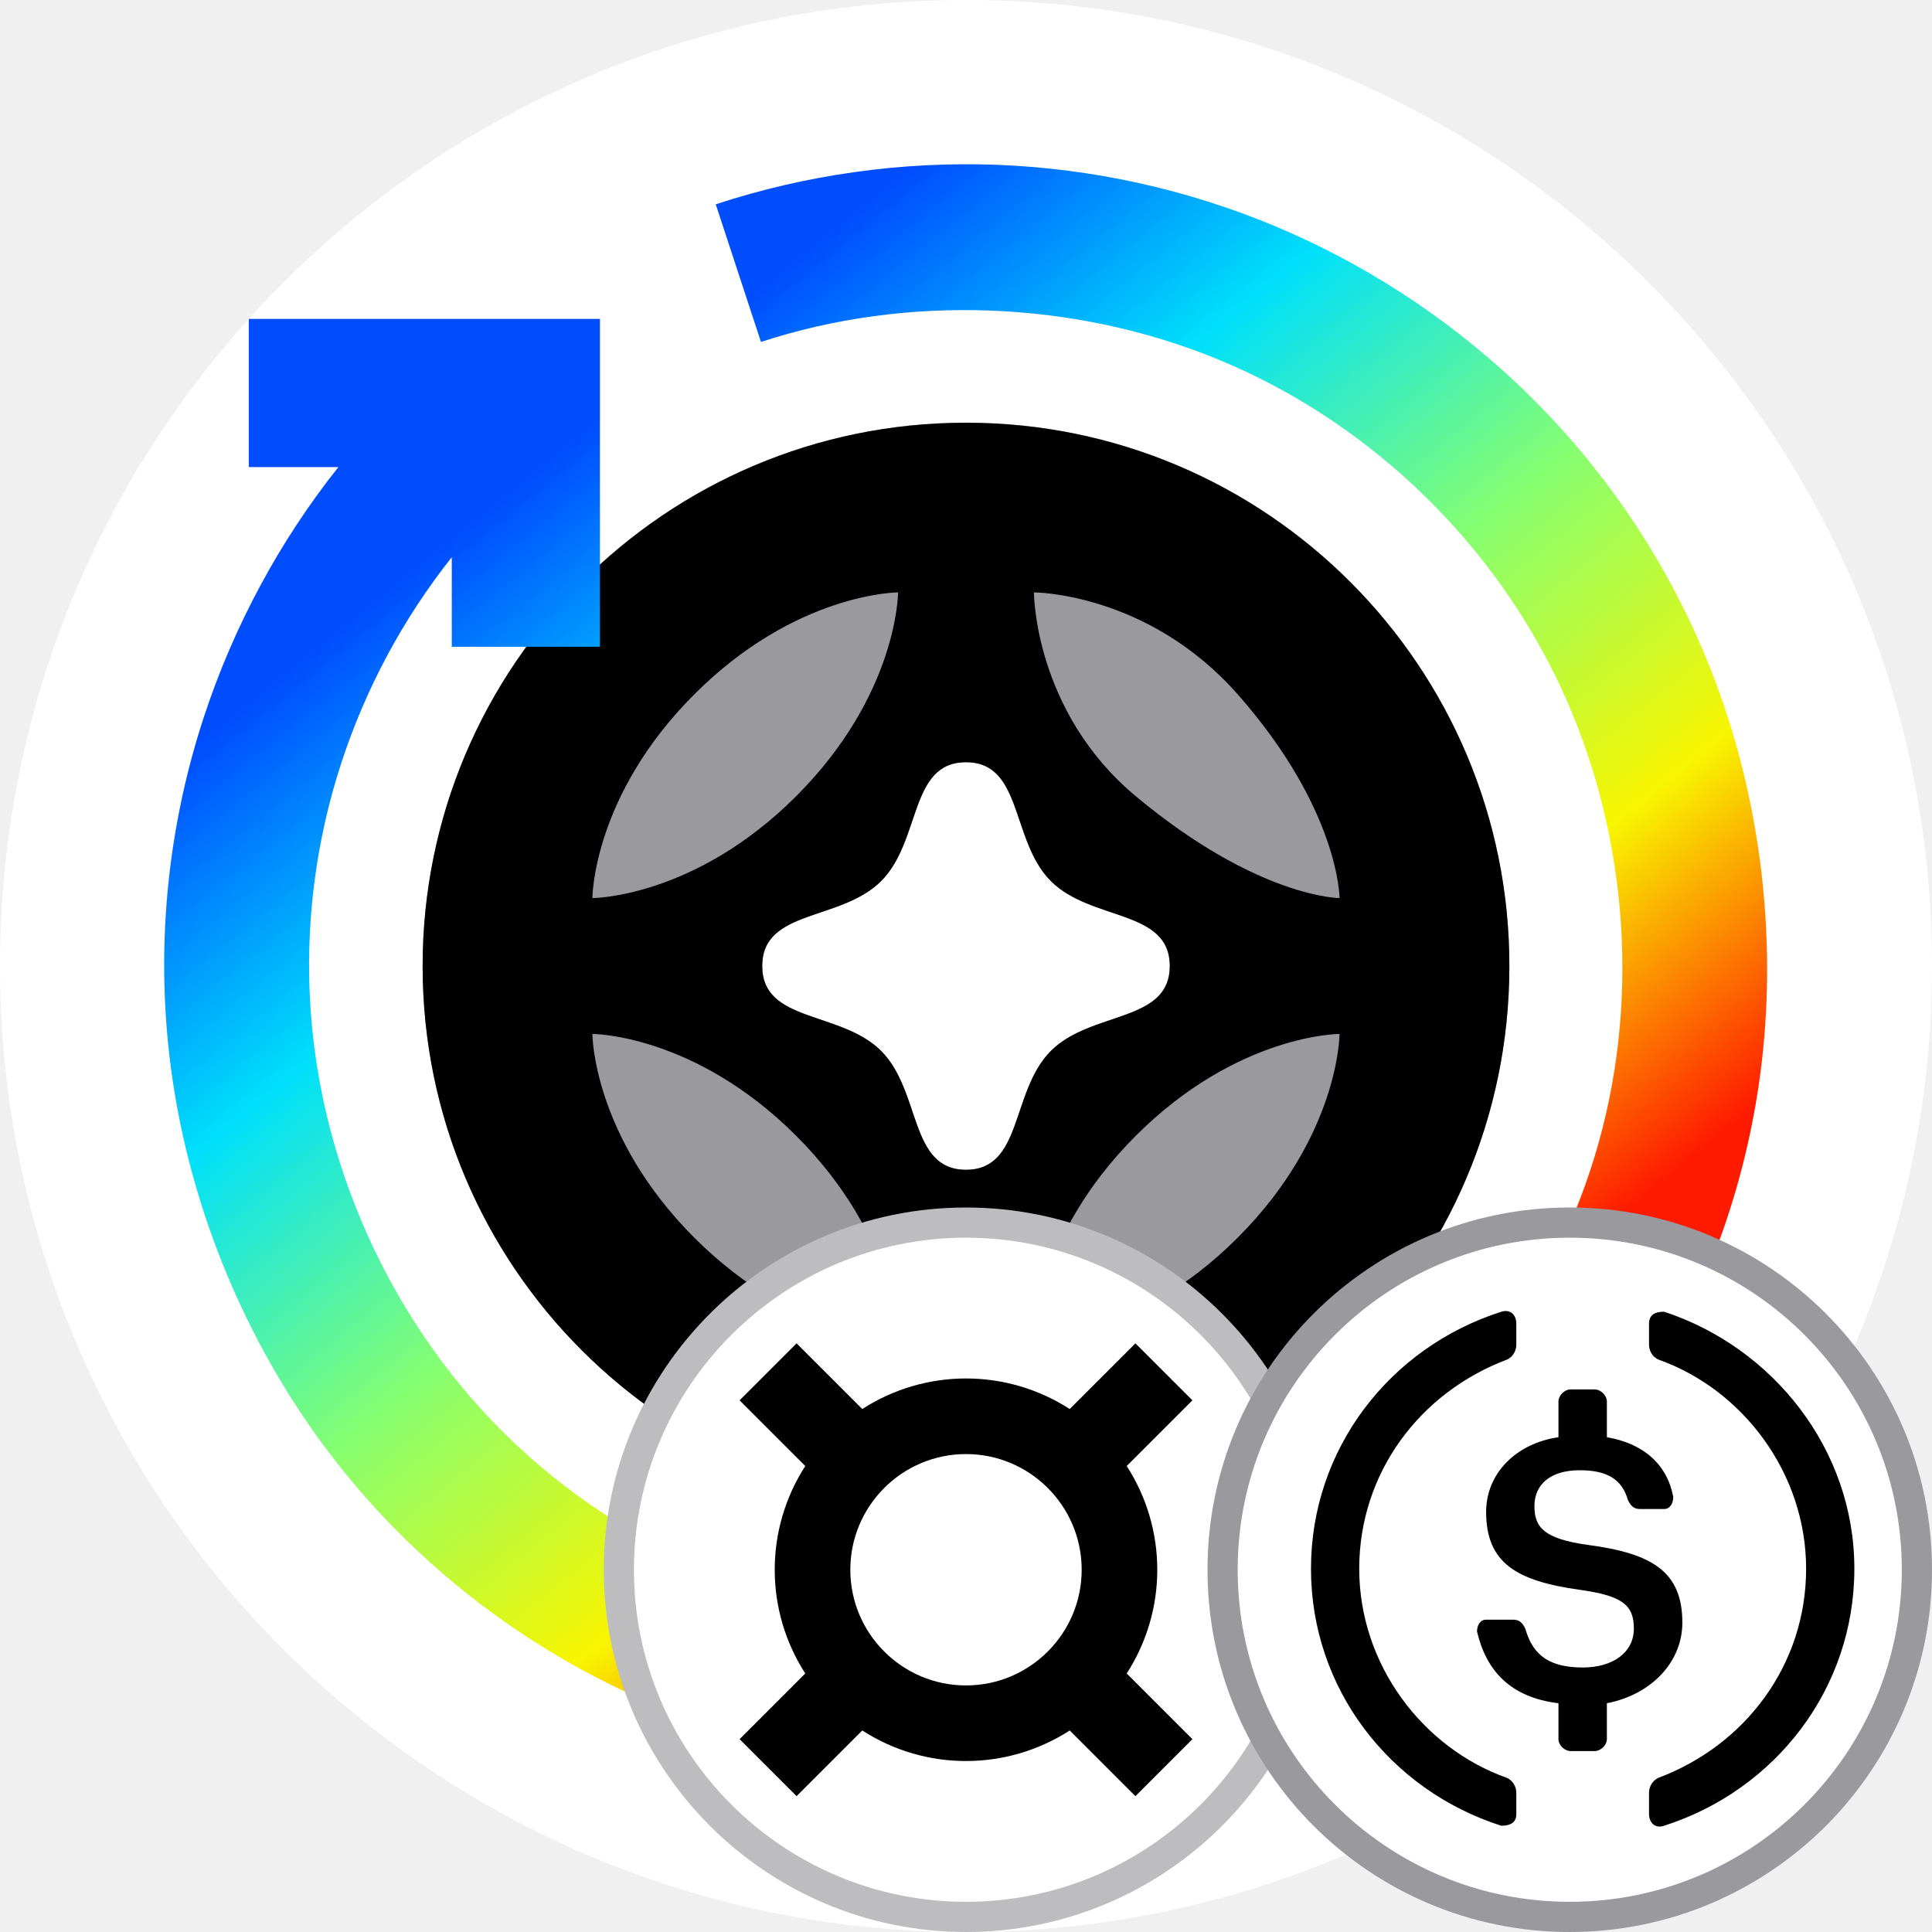
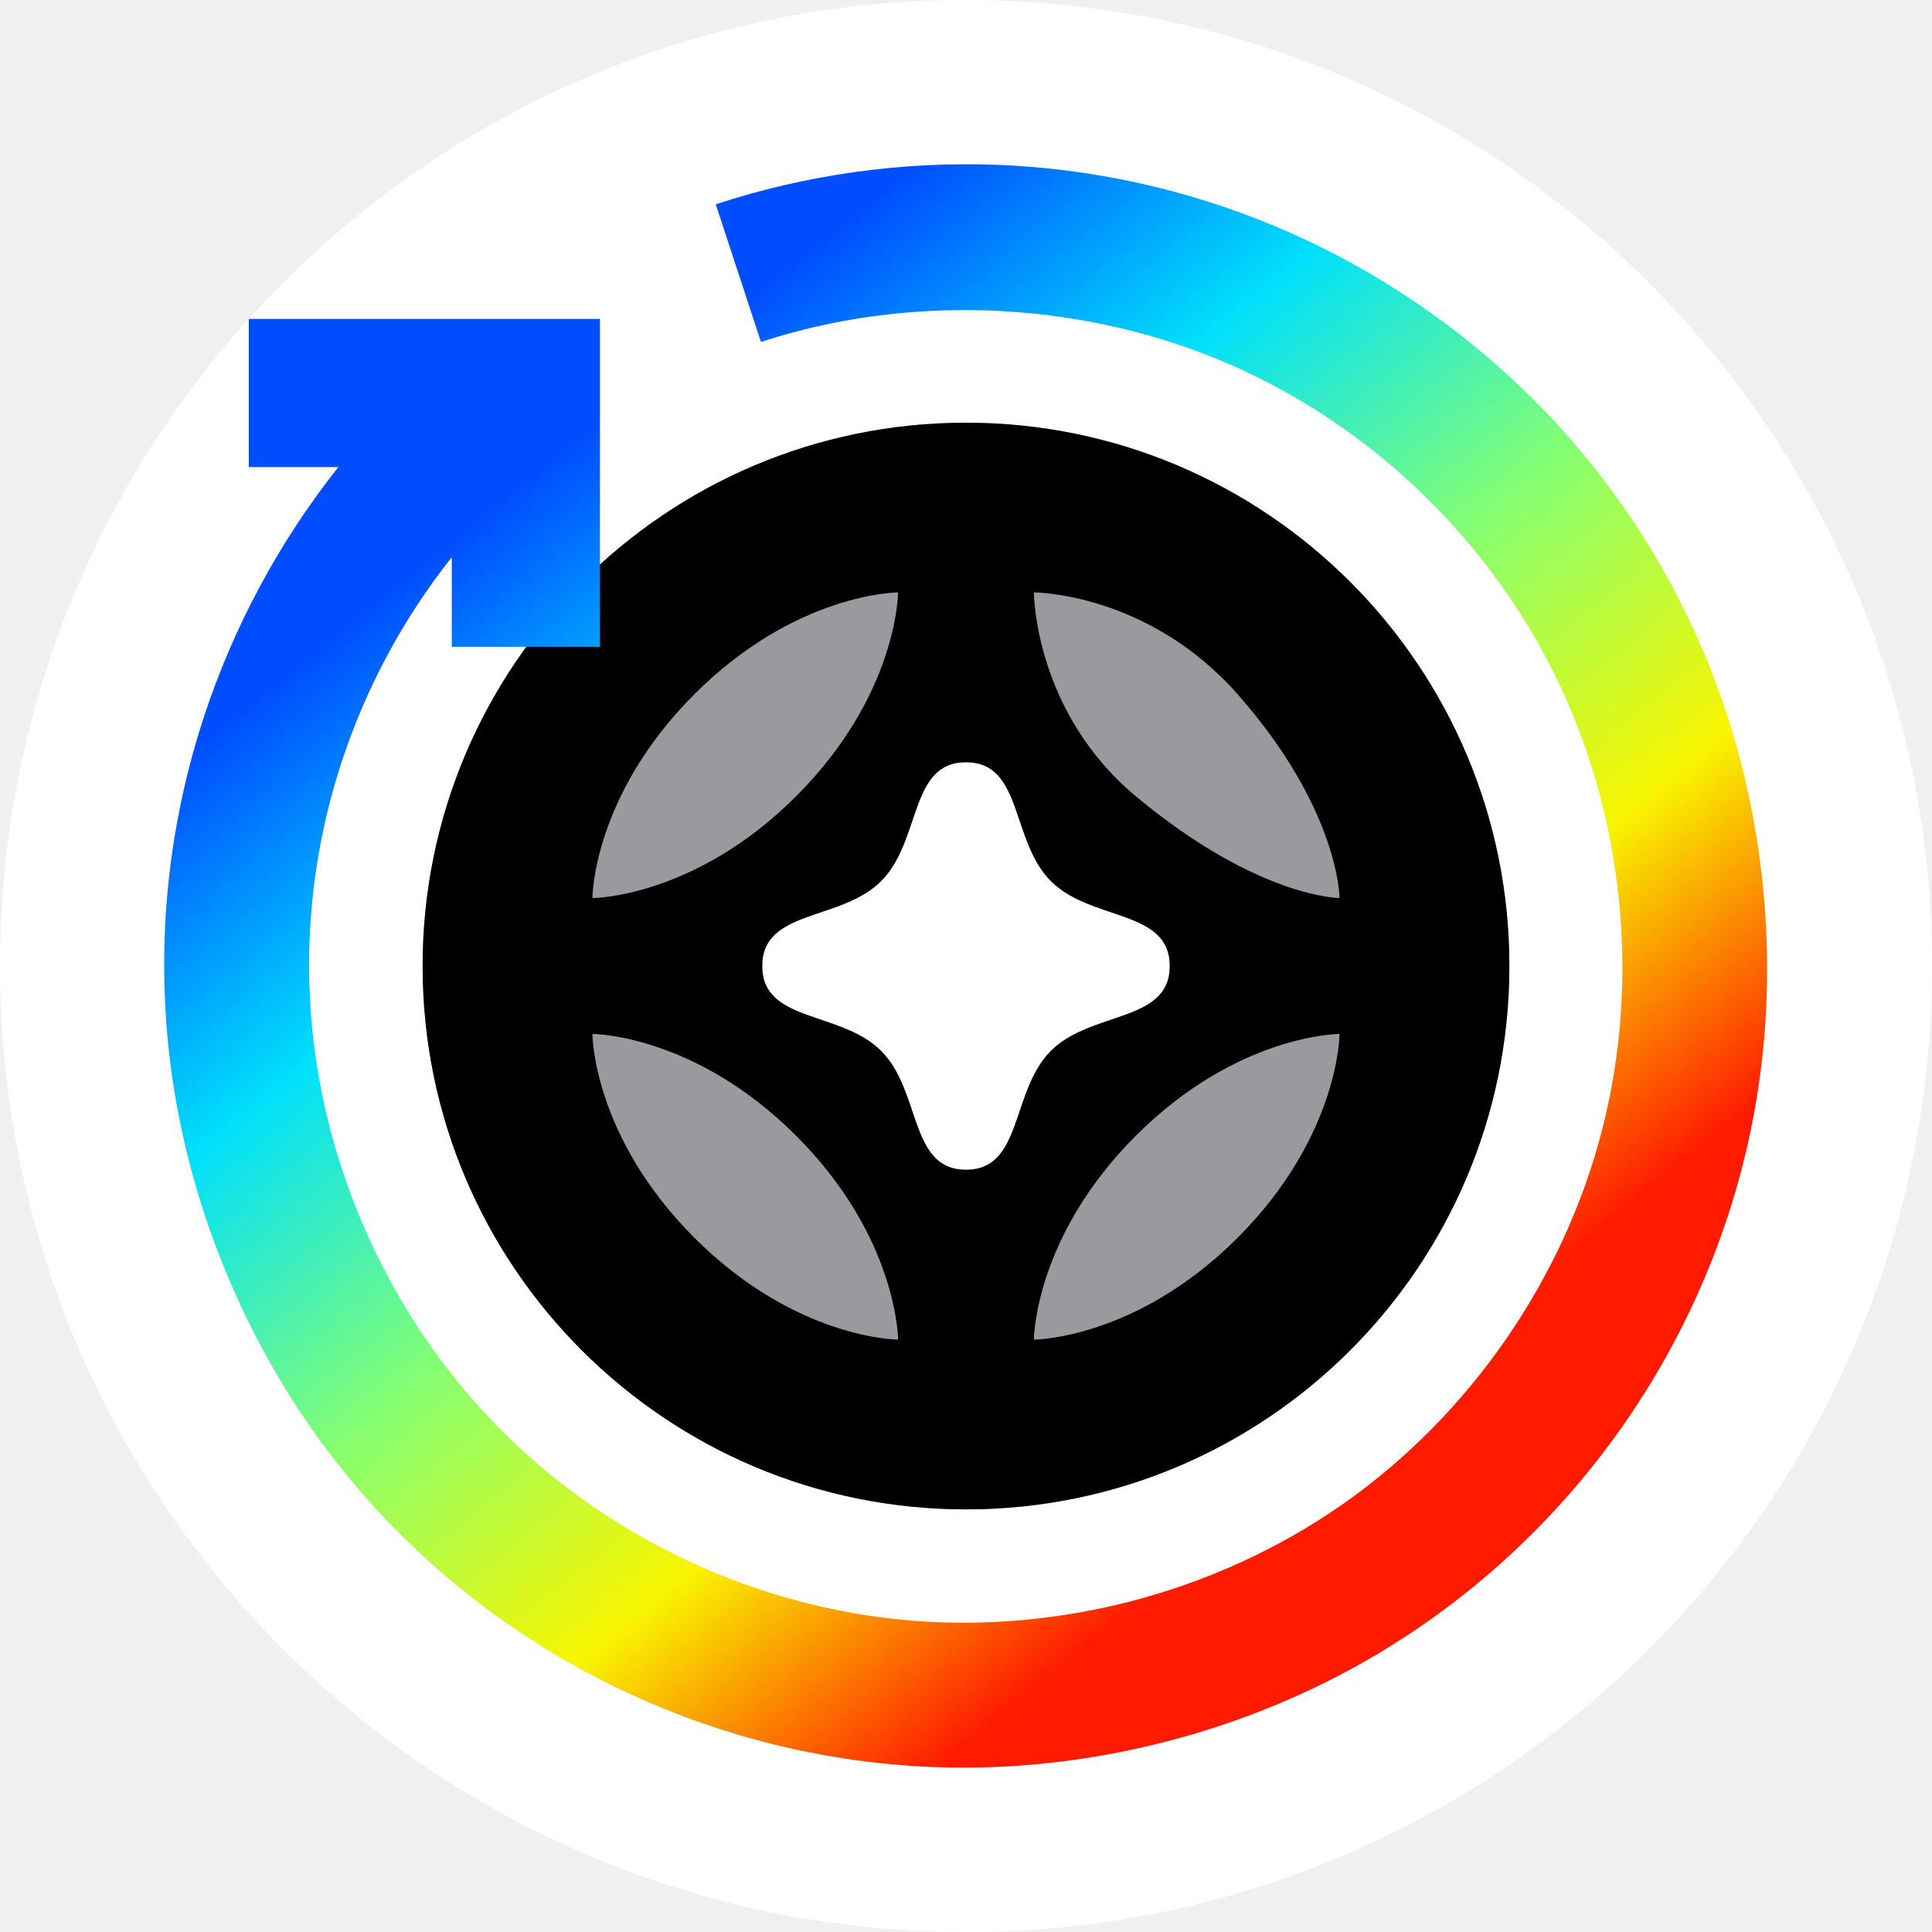
<svg xmlns="http://www.w3.org/2000/svg" width="32" height="32" viewBox="0 0 32 32" fill="none">
  <path d="M0 16C0 7.163 7.163 0 16 0V0C24.837 0 32 7.163 32 16V16C32 24.837 24.837 32 16 32V32C7.163 32 0 24.837 0 16V16Z" fill="white" />
  <g clip-path="url(#clip0_144_569630)">
    <path d="M25 16C25 20.971 20.971 25 16 25C11.029 25 7 20.971 7 16C7 11.029 11.029 7 16 7C20.971 7 25 11.029 25 16Z" fill="#99999E" />
    <path fill-rule="evenodd" clip-rule="evenodd" d="M16.889 13.596C16.716 13.084 16.561 12.625 16 12.625C15.439 12.625 15.284 13.084 15.111 13.596C14.992 13.947 14.865 14.322 14.594 14.594C14.322 14.865 13.947 14.992 13.596 15.111C13.084 15.284 12.625 15.439 12.625 16C12.625 16.561 13.084 16.716 13.596 16.889C13.947 17.008 14.322 17.135 14.594 17.406C14.865 17.678 14.992 18.053 15.111 18.404C15.284 18.916 15.439 19.375 16 19.375C16.561 19.375 16.716 18.916 16.889 18.404C17.008 18.053 17.135 17.678 17.406 17.406C17.678 17.135 18.053 17.008 18.404 16.889C18.916 16.716 19.375 16.561 19.375 16C19.375 15.439 18.916 15.284 18.404 15.111C18.053 14.992 17.678 14.865 17.406 14.594C17.135 14.322 17.008 13.947 16.889 13.596Z" fill="white" />
    <path fill-rule="evenodd" clip-rule="evenodd" d="M16 7.002C11.024 7.001 6.99 11.044 7 16.019C7.01 20.984 11.035 25 16 25C20.965 25 24.989 20.984 25 16.019C25.01 11.044 20.975 7.002 16 7.002ZM14.875 9.812C14.875 9.812 14.875 11.5 13.187 13.188C11.5 14.875 9.812 14.875 9.812 14.875C9.812 14.875 9.812 13.188 11.5 11.5C13.187 9.812 14.875 9.812 14.875 9.812ZM17.125 9.812C17.125 9.812 19.012 9.812 20.5 11.5C22.187 13.414 22.187 14.875 22.187 14.875C22.187 14.875 20.837 14.875 18.812 13.188C17.125 11.781 17.125 9.812 17.125 9.812ZM16 12.625C16.945 12.625 16.738 13.926 17.406 14.594C18.074 15.262 19.375 15.055 19.375 16C19.375 16.945 18.074 16.738 17.406 17.406C16.738 18.074 16.945 19.375 16 19.375C15.055 19.375 15.262 18.074 14.594 17.406C13.926 16.738 12.625 16.945 12.625 16C12.625 15.055 13.926 15.262 14.594 14.594C15.262 13.926 15.055 12.625 16 12.625ZM9.812 17.125C9.812 17.125 11.5 17.125 13.187 18.812C14.875 20.5 14.875 22.188 14.875 22.188C14.875 22.188 13.187 22.188 11.5 20.5C9.812 18.812 9.812 17.125 9.812 17.125ZM22.187 17.125C22.187 17.125 22.187 18.812 20.5 20.5C18.812 22.188 17.125 22.188 17.125 22.188C17.125 22.188 17.125 20.5 18.812 18.812C20.5 17.125 22.187 17.125 22.187 17.125Z" fill="black" />
  </g>
  <path fill-rule="evenodd" clip-rule="evenodd" d="M11.855 3.384C13.345 2.894 14.938 2.67 16.516 2.73C18.095 2.791 19.658 3.136 21.113 3.744C22.569 4.352 23.915 5.223 25.068 6.298C26.592 7.719 27.775 9.498 28.485 11.487C29.195 13.476 29.432 15.676 29.158 17.771C28.884 19.866 28.1 21.855 26.914 23.566C25.728 25.277 24.14 26.708 22.275 27.7C20.41 28.692 18.267 29.244 16.154 29.276C14.042 29.308 11.96 28.82 10.095 27.895C8.231 26.97 6.584 25.606 5.333 23.904C4.082 22.201 3.227 20.159 2.888 18.075C2.549 15.991 2.725 13.865 3.375 11.881C3.866 10.382 4.628 8.964 5.605 7.736H4.121V5.282H9.937V10.713H7.483V9.229C6.683 10.236 6.059 11.397 5.657 12.626C5.124 14.251 4.981 15.995 5.257 17.697C5.599 19.814 6.589 21.865 8.067 23.446C9.834 25.336 12.3 26.554 14.866 26.821C17.432 27.087 20.099 26.403 22.218 24.929C24.336 23.454 25.905 21.19 26.542 18.69C27.179 16.189 26.884 13.452 25.735 11.142C24.587 8.832 22.584 6.948 20.189 5.959C17.795 4.969 15.008 4.874 12.604 5.664L11.855 3.384Z" fill="url(#paint0_linear_144_569630)" />
-   <path d="M16 20.25C19.173 20.25 21.75 22.827 21.75 26C21.75 29.173 19.173 31.75 16 31.75C12.827 31.75 10.25 29.173 10.25 26C10.25 22.827 12.827 20.25 16 20.25Z" fill="white" stroke="#BDBDBF" stroke-width="0.5" />
-   <path fill-rule="evenodd" clip-rule="evenodd" d="M13.194 29.75L14.282 28.662C15.328 29.337 16.672 29.337 17.718 28.662L18.806 29.75L19.75 28.806L18.662 27.718C19.337 26.672 19.337 25.328 18.662 24.282L19.75 23.194L18.806 22.25L17.718 23.338C16.672 22.663 15.328 22.663 14.282 23.338L13.194 22.25L12.25 23.194L13.338 24.282C12.663 25.328 12.663 26.672 13.338 27.718L12.25 28.806L13.194 29.75ZM16 24.084C17.057 24.084 17.916 24.943 17.916 26C17.916 27.057 17.057 27.916 16 27.916C14.943 27.916 14.084 27.057 14.084 26C14.084 24.943 14.943 24.084 16 24.084Z" fill="black" />
-   <circle cx="26" cy="26" r="5.75" fill="white" stroke="#99999E" stroke-width="0.5" />
-   <path d="M25.115 30.045C25.115 30.191 25.013 30.24 24.865 30.24C23.013 29.647 21.714 27.963 21.714 25.983C21.714 24.003 23.013 22.319 24.865 21.727C25.014 21.679 25.115 21.775 25.115 21.925V22.27C25.115 22.371 25.063 22.469 24.964 22.518C23.513 23.062 22.513 24.401 22.513 25.983C22.513 27.569 23.563 28.954 24.964 29.449C25.063 29.497 25.115 29.599 25.115 29.696V30.045Z" fill="black" />
-   <path d="M26.615 28.808C26.615 28.905 26.513 29.003 26.415 29.003H26.013C25.915 29.003 25.813 28.905 25.813 28.808V28.211C25.013 28.114 24.615 27.668 24.464 27.023C24.464 26.925 24.513 26.827 24.615 26.827H25.063C25.165 26.827 25.214 26.876 25.263 26.974C25.365 27.322 25.562 27.619 26.214 27.619C26.714 27.619 27.062 27.371 27.062 26.974C27.062 26.58 26.865 26.43 26.165 26.332C25.115 26.186 24.615 25.886 24.615 25.042C24.615 24.401 25.115 23.906 25.813 23.805V23.212C25.813 23.114 25.915 23.013 26.013 23.013H26.415C26.513 23.013 26.615 23.114 26.615 23.212V23.805C27.214 23.906 27.615 24.251 27.714 24.795C27.714 24.896 27.665 24.994 27.562 24.994H27.165C27.062 24.994 27.013 24.945 26.964 24.847C26.865 24.498 26.615 24.352 26.165 24.352C25.665 24.352 25.415 24.599 25.415 24.945C25.415 25.29 25.562 25.489 26.312 25.59C27.366 25.731 27.865 26.032 27.865 26.876C27.865 27.518 27.365 28.065 26.615 28.211V28.808Z" fill="black" />
-   <path d="M27.313 30.044C27.313 30.191 27.415 30.292 27.563 30.24C29.415 29.647 30.714 27.963 30.714 25.983C30.714 24.003 29.365 22.319 27.563 21.726C27.415 21.726 27.313 21.775 27.313 21.925V22.27C27.313 22.371 27.365 22.469 27.464 22.517C28.865 23.012 29.915 24.4 29.915 25.983C29.915 27.569 28.915 28.904 27.464 29.448C27.365 29.497 27.313 29.598 27.313 29.696V30.044Z" fill="black" />
  <defs>
    <linearGradient id="paint0_linear_144_569630" x1="2.044" y1="13.297" x2="15.222" y2="29.576" gradientUnits="userSpaceOnUse">
      <stop stop-color="#004CFF" />
      <stop offset="0.252" stop-color="#00E0FB" />
      <stop offset="0.506" stop-color="#87FF70" />
      <stop offset="0.755" stop-color="#F8F500" />
      <stop offset="1" stop-color="#FF1A00" />
    </linearGradient>
    <clipPath id="clip0_144_569630">
      <rect width="18" height="18" fill="white" transform="translate(7 7)" />
    </clipPath>
  </defs>
</svg>
